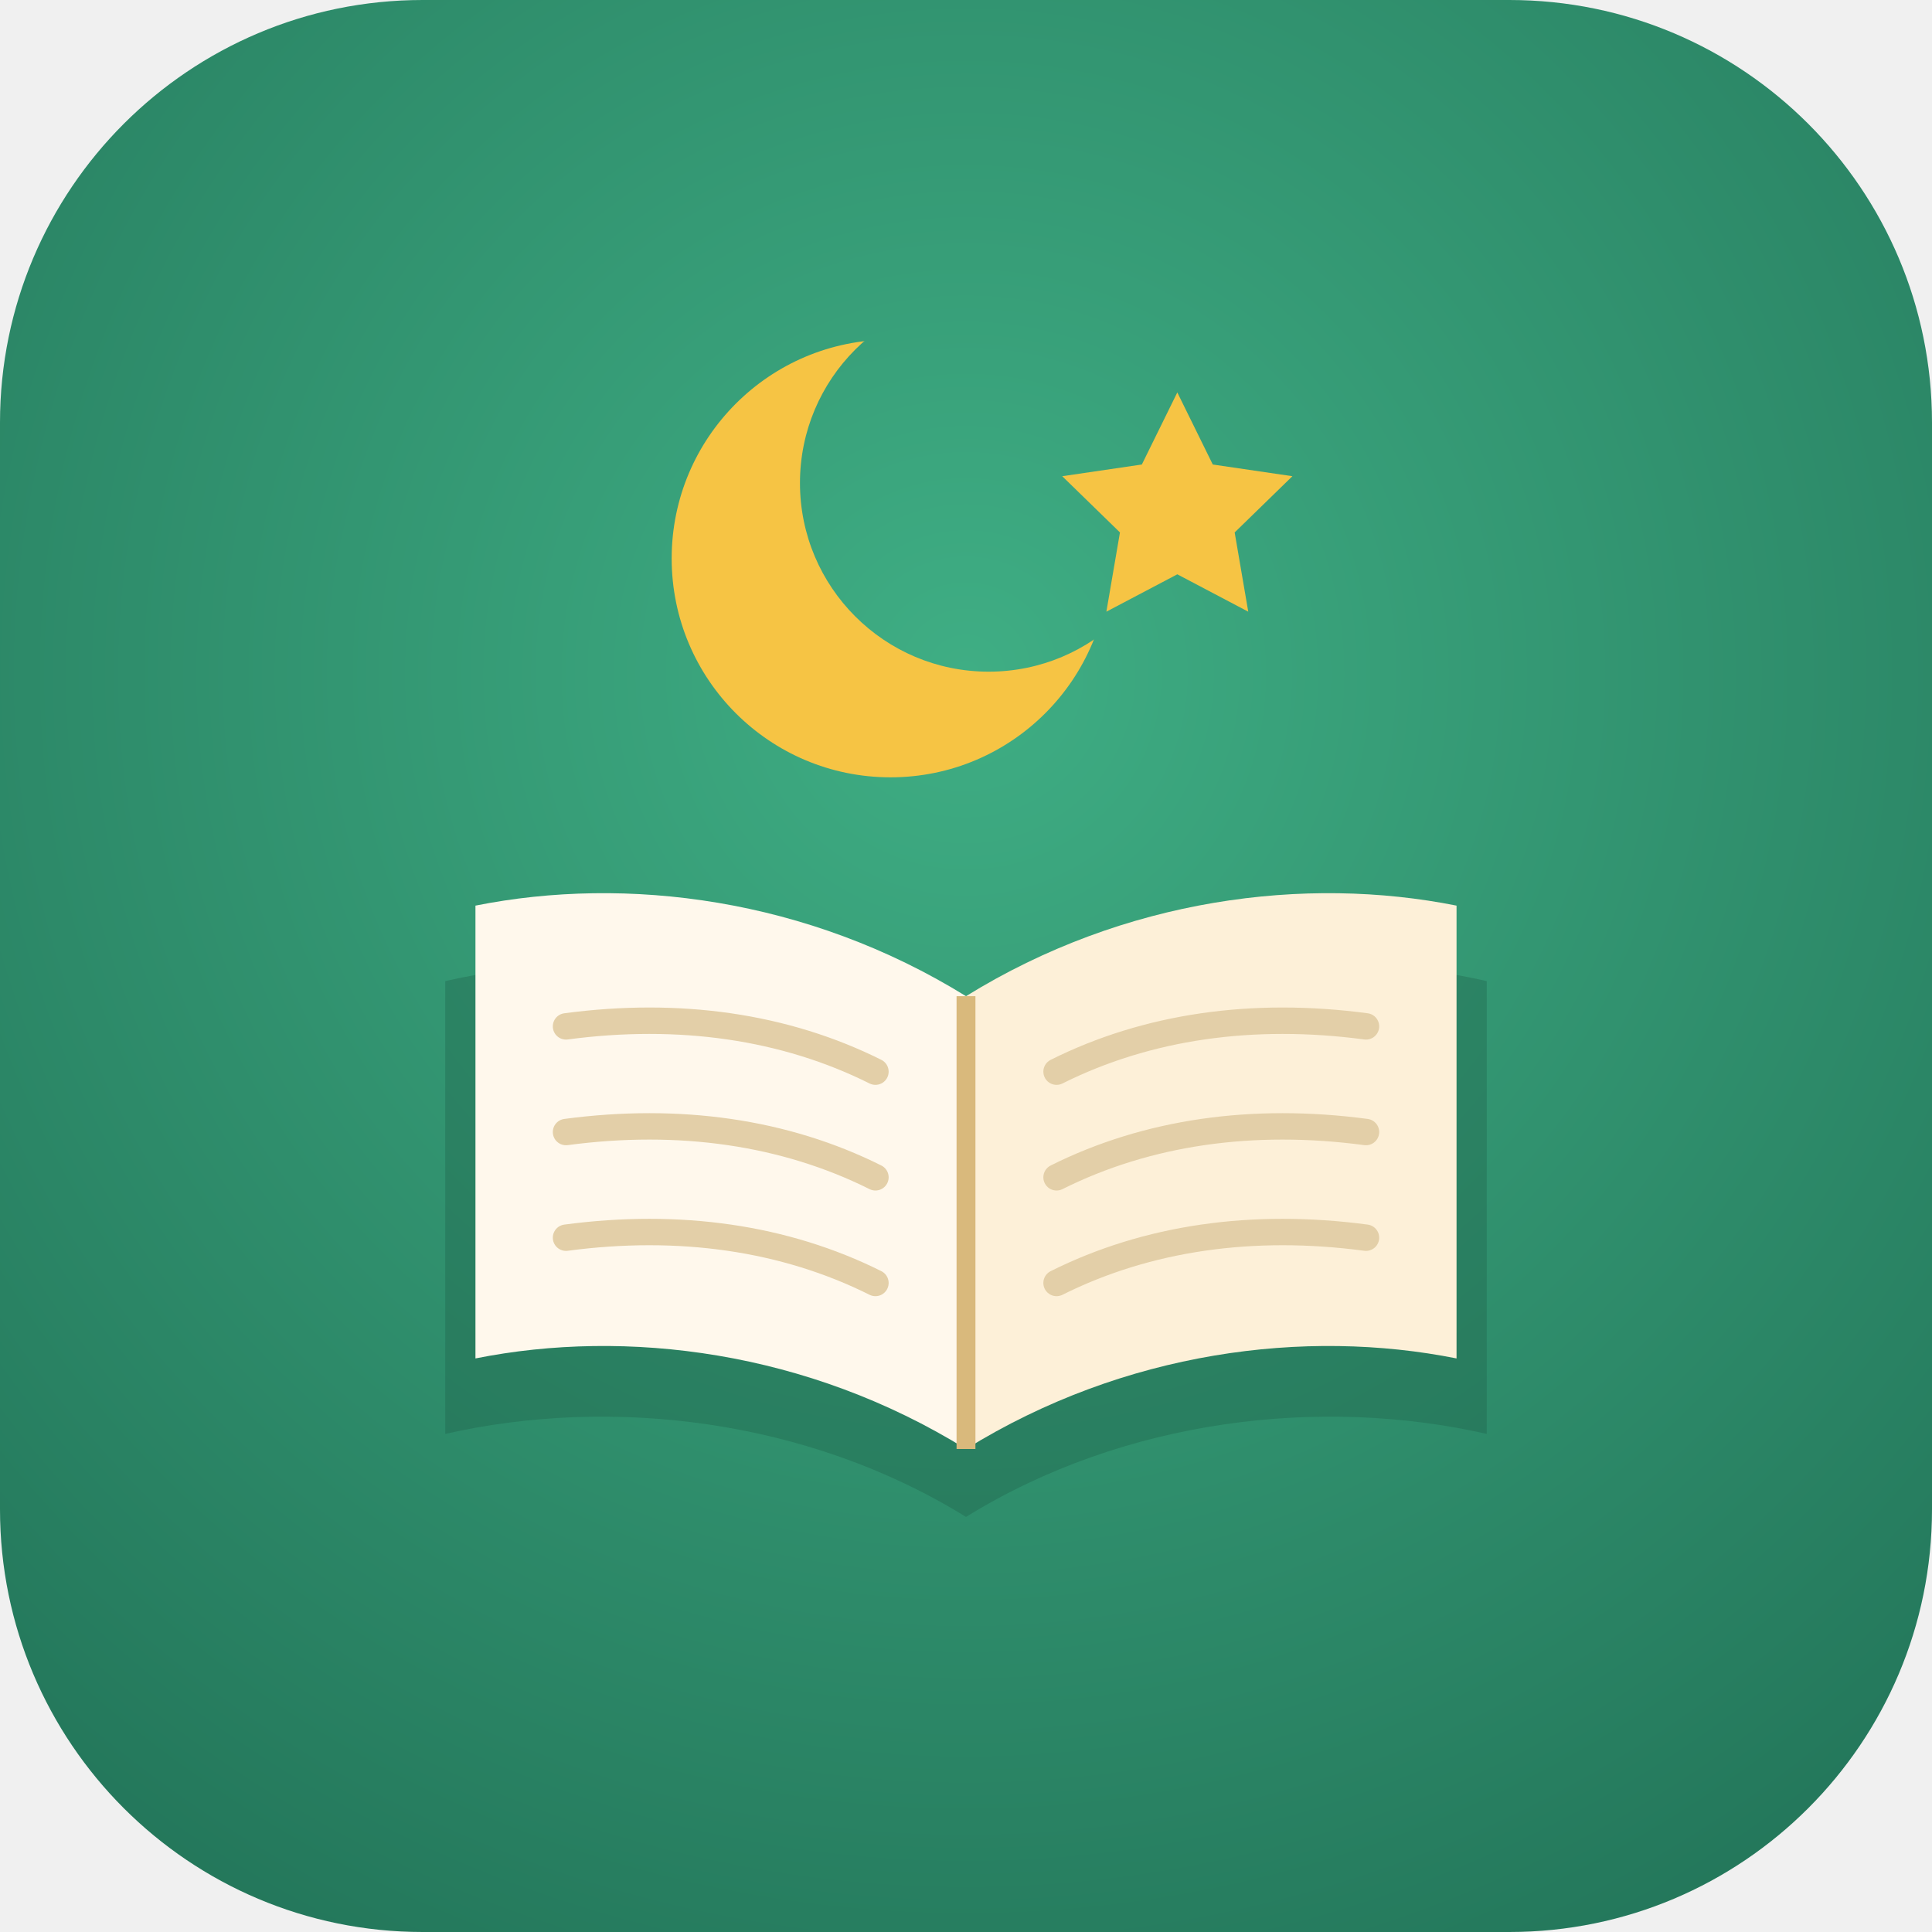
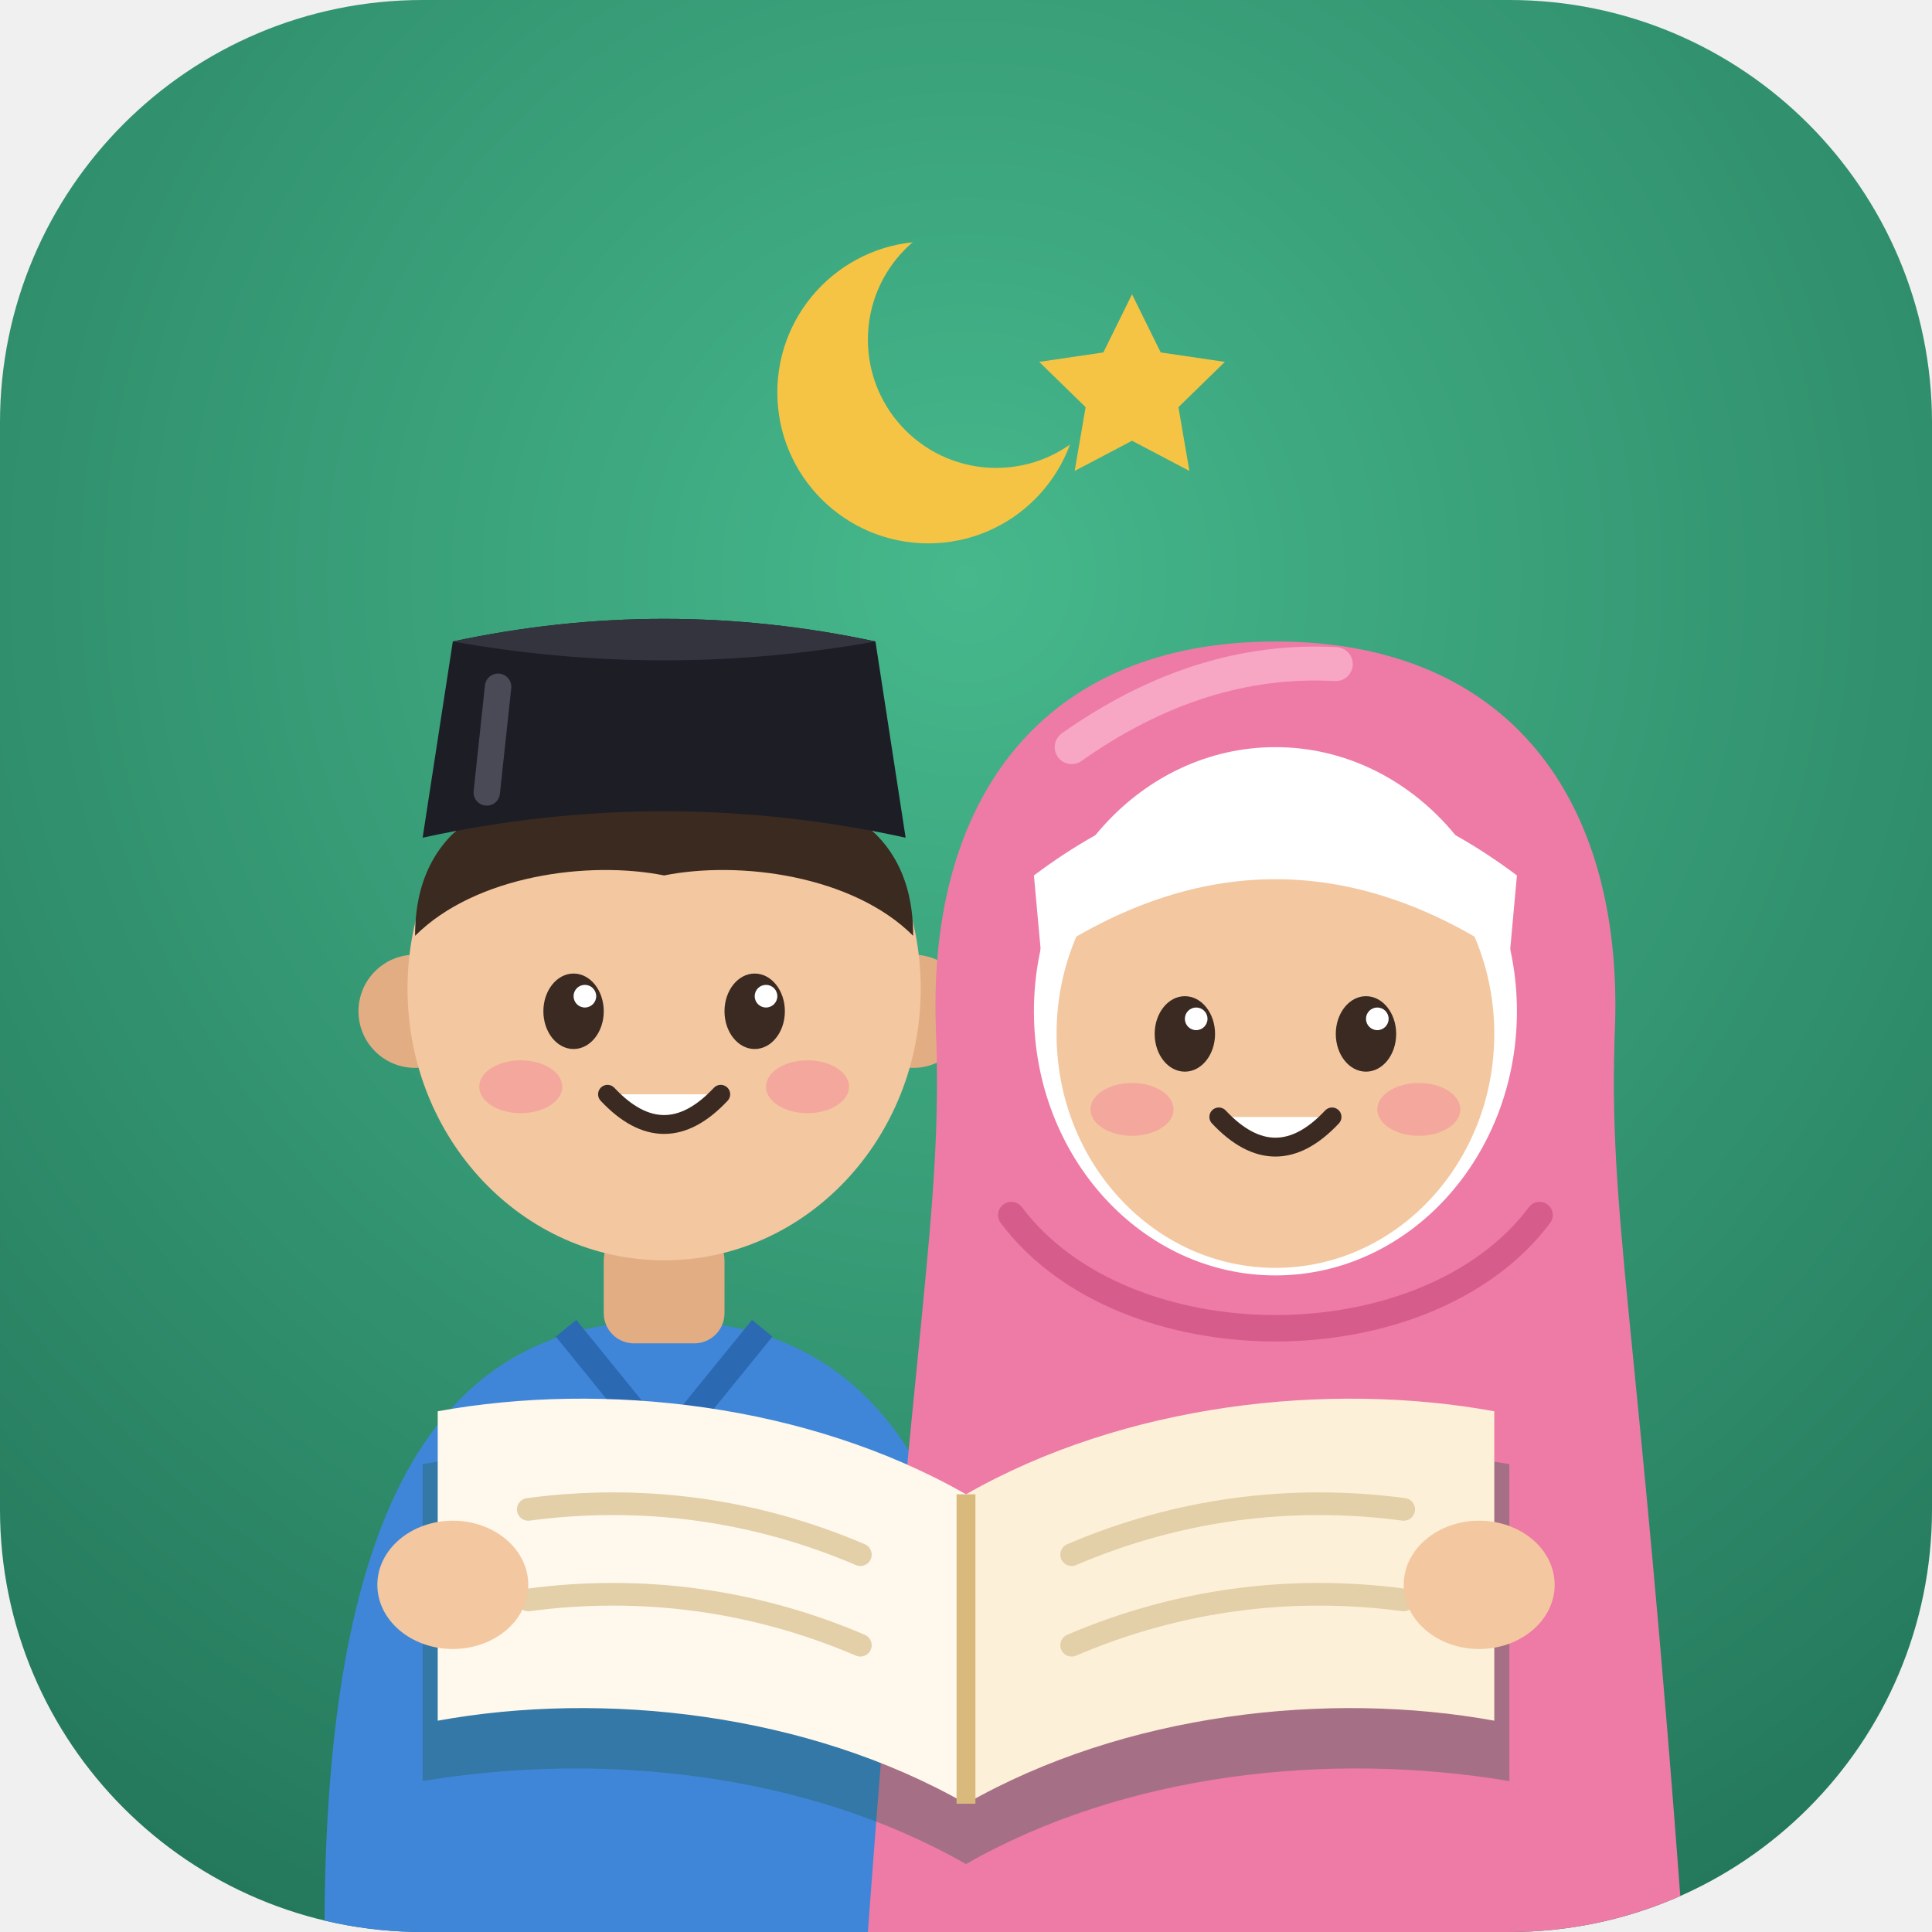
<svg xmlns="http://www.w3.org/2000/svg" viewBox="0 0 512 512" width="512" height="512">
  <defs>
-     <radialGradient id="bg" cx="50%" cy="35%" r="75%">
-       <stop offset="0" stop-color="#3fae84" />
+     <radialGradient id="bg" cx="50%" cy="30%" r="80%">
+       <stop offset="0" stop-color="#46b88c" />
      <stop offset="1" stop-color="#23765a" />
    </radialGradient>
    <mask id="moon">
      <rect width="512" height="512" fill="#fff" />
-       <circle cx="262" cy="128" r="50" fill="#000" />
+       <circle cx="264" cy="90" r="34" fill="#000" />
    </mask>
+     <clipPath id="tile">
+       <rect width="512" height="512" rx="112" />
+     </clipPath>
  </defs>
-   <rect width="512" height="512" rx="112" fill="url(#bg)" />
-   <circle cx="236" cy="148" r="58" fill="#f6c444" mask="url(#moon)" />
-   <path fill="#f6c444" d="M312 104 l9.4 19.1 21.1 3.1 -15.3 14.9 3.6 21 -18.8 -9.9 -18.8 9.9 3.6 -21 -15.3 -14.9 21.1 -3.1z" />
-   <path fill="#1c5e47" opacity=".35" d="M256 392 C214 366 162 360 118 370 L118 250 C162 240 214 246 256 272 C298 246 350 240 394 250 L394 370 C350 360 298 366 256 392Z" transform="translate(0 10)" />
-   <path fill="#fff8ec" d="M256 384 C214 358 166 352 126 360 L126 240 C166 232 214 238 256 264Z" />
-   <path fill="#fdf0d8" d="M256 384 C298 358 346 352 386 360 L386 240 C346 232 298 238 256 264Z" />
-   <g stroke="#e3cfa8" stroke-width="7" stroke-linecap="round" fill="none">
-     <path d="M150 272 C180 268 208 272 232 284" />
-     <path d="M150 300 C180 296 208 300 232 312" />
-     <path d="M150 328 C180 324 208 328 232 340" />
-     <path d="M362 272 C332 268 304 272 280 284" />
-     <path d="M362 300 C332 296 304 300 280 312" />
-     <path d="M362 328 C332 324 304 328 280 340" />
+   <g clip-path="url(#tile)">
+     <rect width="512" height="512" fill="url(#bg)" />
+     <g>
+       <circle cx="246" cy="104" r="40" fill="#f6c444" mask="url(#moon)" />
+       <path fill="#f6c444" d="M300 78 l7.6 15.4 17 2.5 -12.3 12 2.9 16.9 -15.2 -8 -15.2 8 2.9 -16.9 -12.3 -12 17 -2.5z" />
+       <path d="M86 512 C86 396 118 350 176 350 C234 350 266 396 266 512Z" fill="#3f86d8" />
+       <path d="M150 352 L176 384 L202 352" fill="none" stroke="#2c69b3" stroke-width="7" stroke-linejoin="round" />
+       <rect x="160" y="326" width="32" height="30" rx="8" fill="#e3ad84" />
+       <circle cx="110" cy="268" r="15" fill="#e3ad84" />
+       <circle cx="242" cy="268" r="15" fill="#e3ad84" />
+       <ellipse cx="176" cy="262" rx="68" ry="72" fill="#f3c7a0" />
+       <path d="M110 248 C110 216 136 206 176 206 C216 206 242 216 242 248 C226 232 196 228 176 232 C156 228 126 232 110 248Z" fill="#3b2a20" />
+       <path d="M112 222 L120 170 Q176 158 232 170 L240 222 Q176 208 112 222Z" fill="#1d1d26" />
+       <path d="M120 170 Q176 158 232 170 Q176 180 120 170Z" fill="#34343f" />
+       <path d="M132 182 L129 210" stroke="#4a4a57" stroke-width="7" stroke-linecap="round" />
+       <g>
+         <ellipse cx="152" cy="268" rx="8" ry="10" fill="#3a2a22" />
+         <ellipse cx="200" cy="268" rx="8" ry="10" fill="#3a2a22" />
+         <circle cx="155" cy="264" r="3" fill="#fff" />
+         <circle cx="203" cy="264" r="3" fill="#fff" />
+         <ellipse cx="138" cy="288" rx="11" ry="7" fill="#f59a9a" opacity=".7" />
+         <ellipse cx="214" cy="288" rx="11" ry="7" fill="#f59a9a" opacity=".7" />
+         <path d="M161 290 Q176 306 191 290" stroke="#3a2a22" stroke-width="5" fill="#fff" stroke-linecap="round" stroke-linejoin="round" />
+       </g>
+       <path d="M338 170 C400 170 430 212 428 272 C426 322 434 348 446 512 L230 512 C242 348 250 322 248 272 C246 212 276 170 338 170Z" fill="#ee7aa6" />
+       <path d="M268 322 C298 362 378 362 408 322" fill="none" stroke="#d65c8b" stroke-width="7" stroke-linecap="round" />
+       <ellipse cx="338" cy="268" rx="64" ry="70" fill="#ffffff" />
+       <ellipse cx="338" cy="274" rx="58" ry="62" fill="#f3c7a0" />
+       <path d="M276 254 Q338 212 400 254 L402 232 Q338 184 274 232Z" fill="#ffffff" />
+       <path d="M284 198 Q318 174 354 176" fill="none" stroke="#f7a6c4" stroke-width="9" stroke-linecap="round" />
+       <g>
+         <ellipse cx="314" cy="274" rx="8" ry="10" fill="#3a2a22" />
+         <ellipse cx="362" cy="274" rx="8" ry="10" fill="#3a2a22" />
+         <circle cx="317" cy="270" r="3" fill="#fff" />
+         <circle cx="365" cy="270" r="3" fill="#fff" />
+         <ellipse cx="300" cy="294" rx="11" ry="7" fill="#f59a9a" opacity=".7" />
+         <ellipse cx="376" cy="294" rx="11" ry="7" fill="#f59a9a" opacity=".7" />
+         <path d="M323 296 Q338 312 353 296" stroke="#3a2a22" stroke-width="5" fill="#fff" stroke-linecap="round" stroke-linejoin="round" />
+       </g>
+       <path d="M256 486 C214 462 160 456 112 464 L112 380 C160 372 214 378 256 402 C298 378 352 372 400 380 L400 464 C352 456 298 462 256 486Z" fill="#1c5e47" opacity=".35" transform="translate(0 8)" />
+       <path d="M256 478 C214 454 160 448 116 456 L116 374 C160 366 214 372 256 396Z" fill="#fff8ec" />
+       <path d="M256 478 C298 454 352 448 396 456 L396 374 C352 366 298 372 256 396Z" fill="#fdf0d8" />
+       <g stroke="#e3cfa8" stroke-width="6" stroke-linecap="round" fill="none">
+         <path d="M140 400 C170 396 200 400 228 412" />
+         <path d="M140 424 C170 420 200 424 228 436" />
+         <path d="M372 400 C342 396 312 400 284 412" />
+         <path d="M372 424 C342 420 312 424 284 436" />
+       </g>
+       <path d="M256 396 L256 478" stroke="#d9b97c" stroke-width="5" />
+       <ellipse cx="120" cy="420" rx="20" ry="17" fill="#f3c7a0" />
+       <ellipse cx="392" cy="420" rx="20" ry="17" fill="#f3c7a0" />
+     </g>
  </g>
-   <path d="M256 264 L256 384" stroke="#d9b97c" stroke-width="5" />
</svg>
